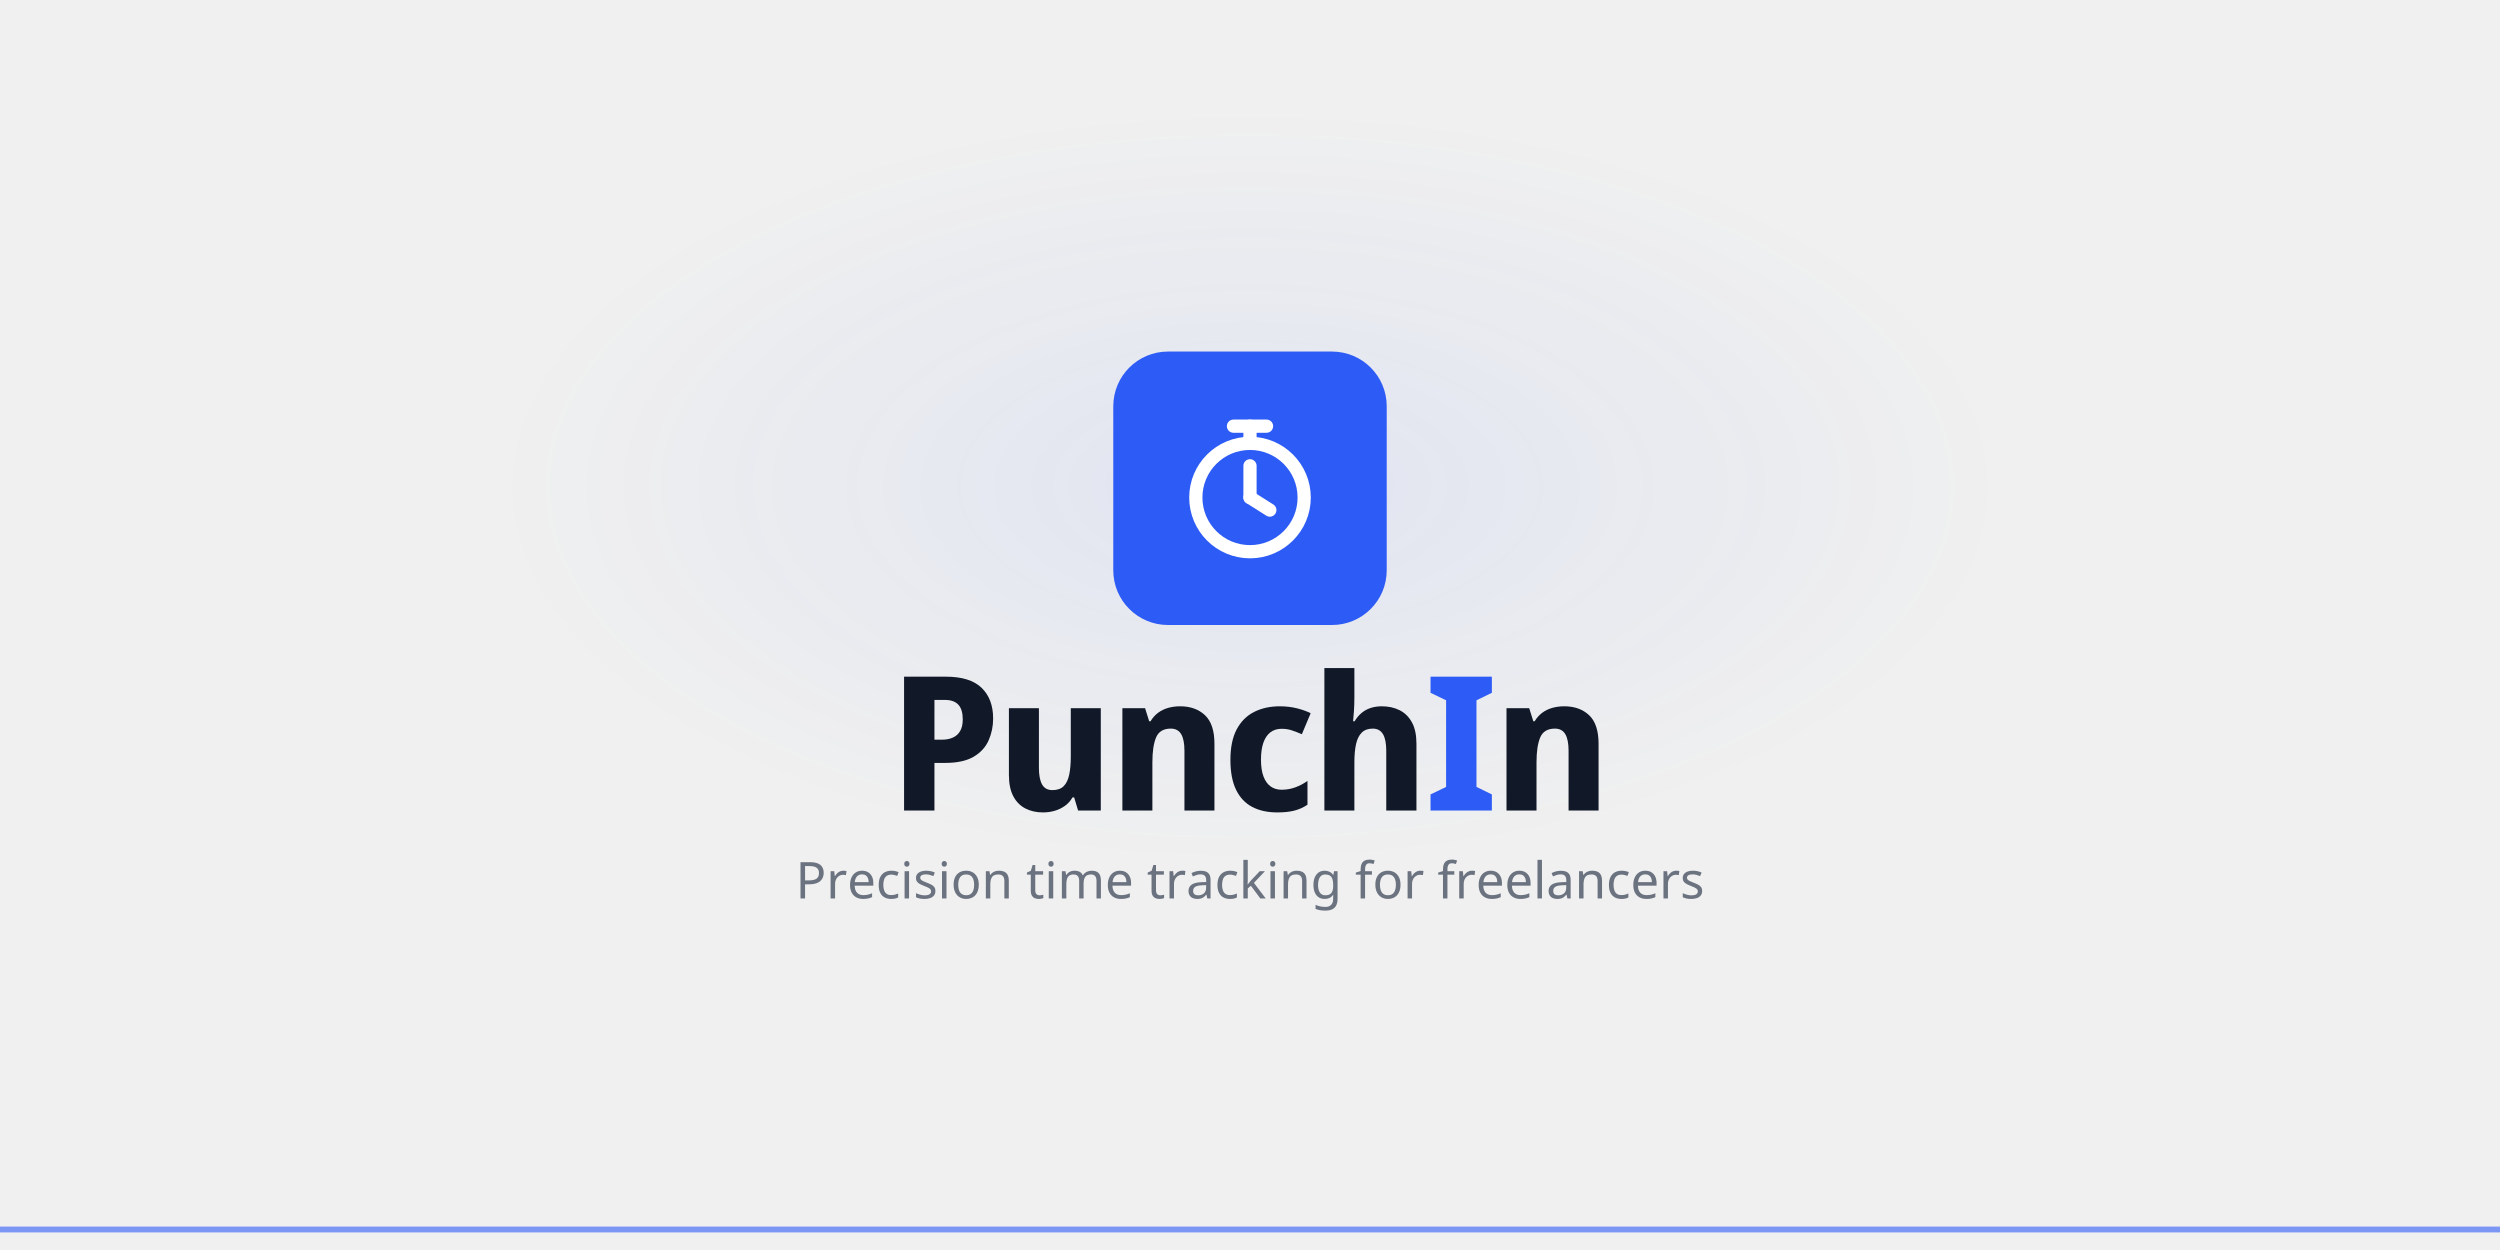
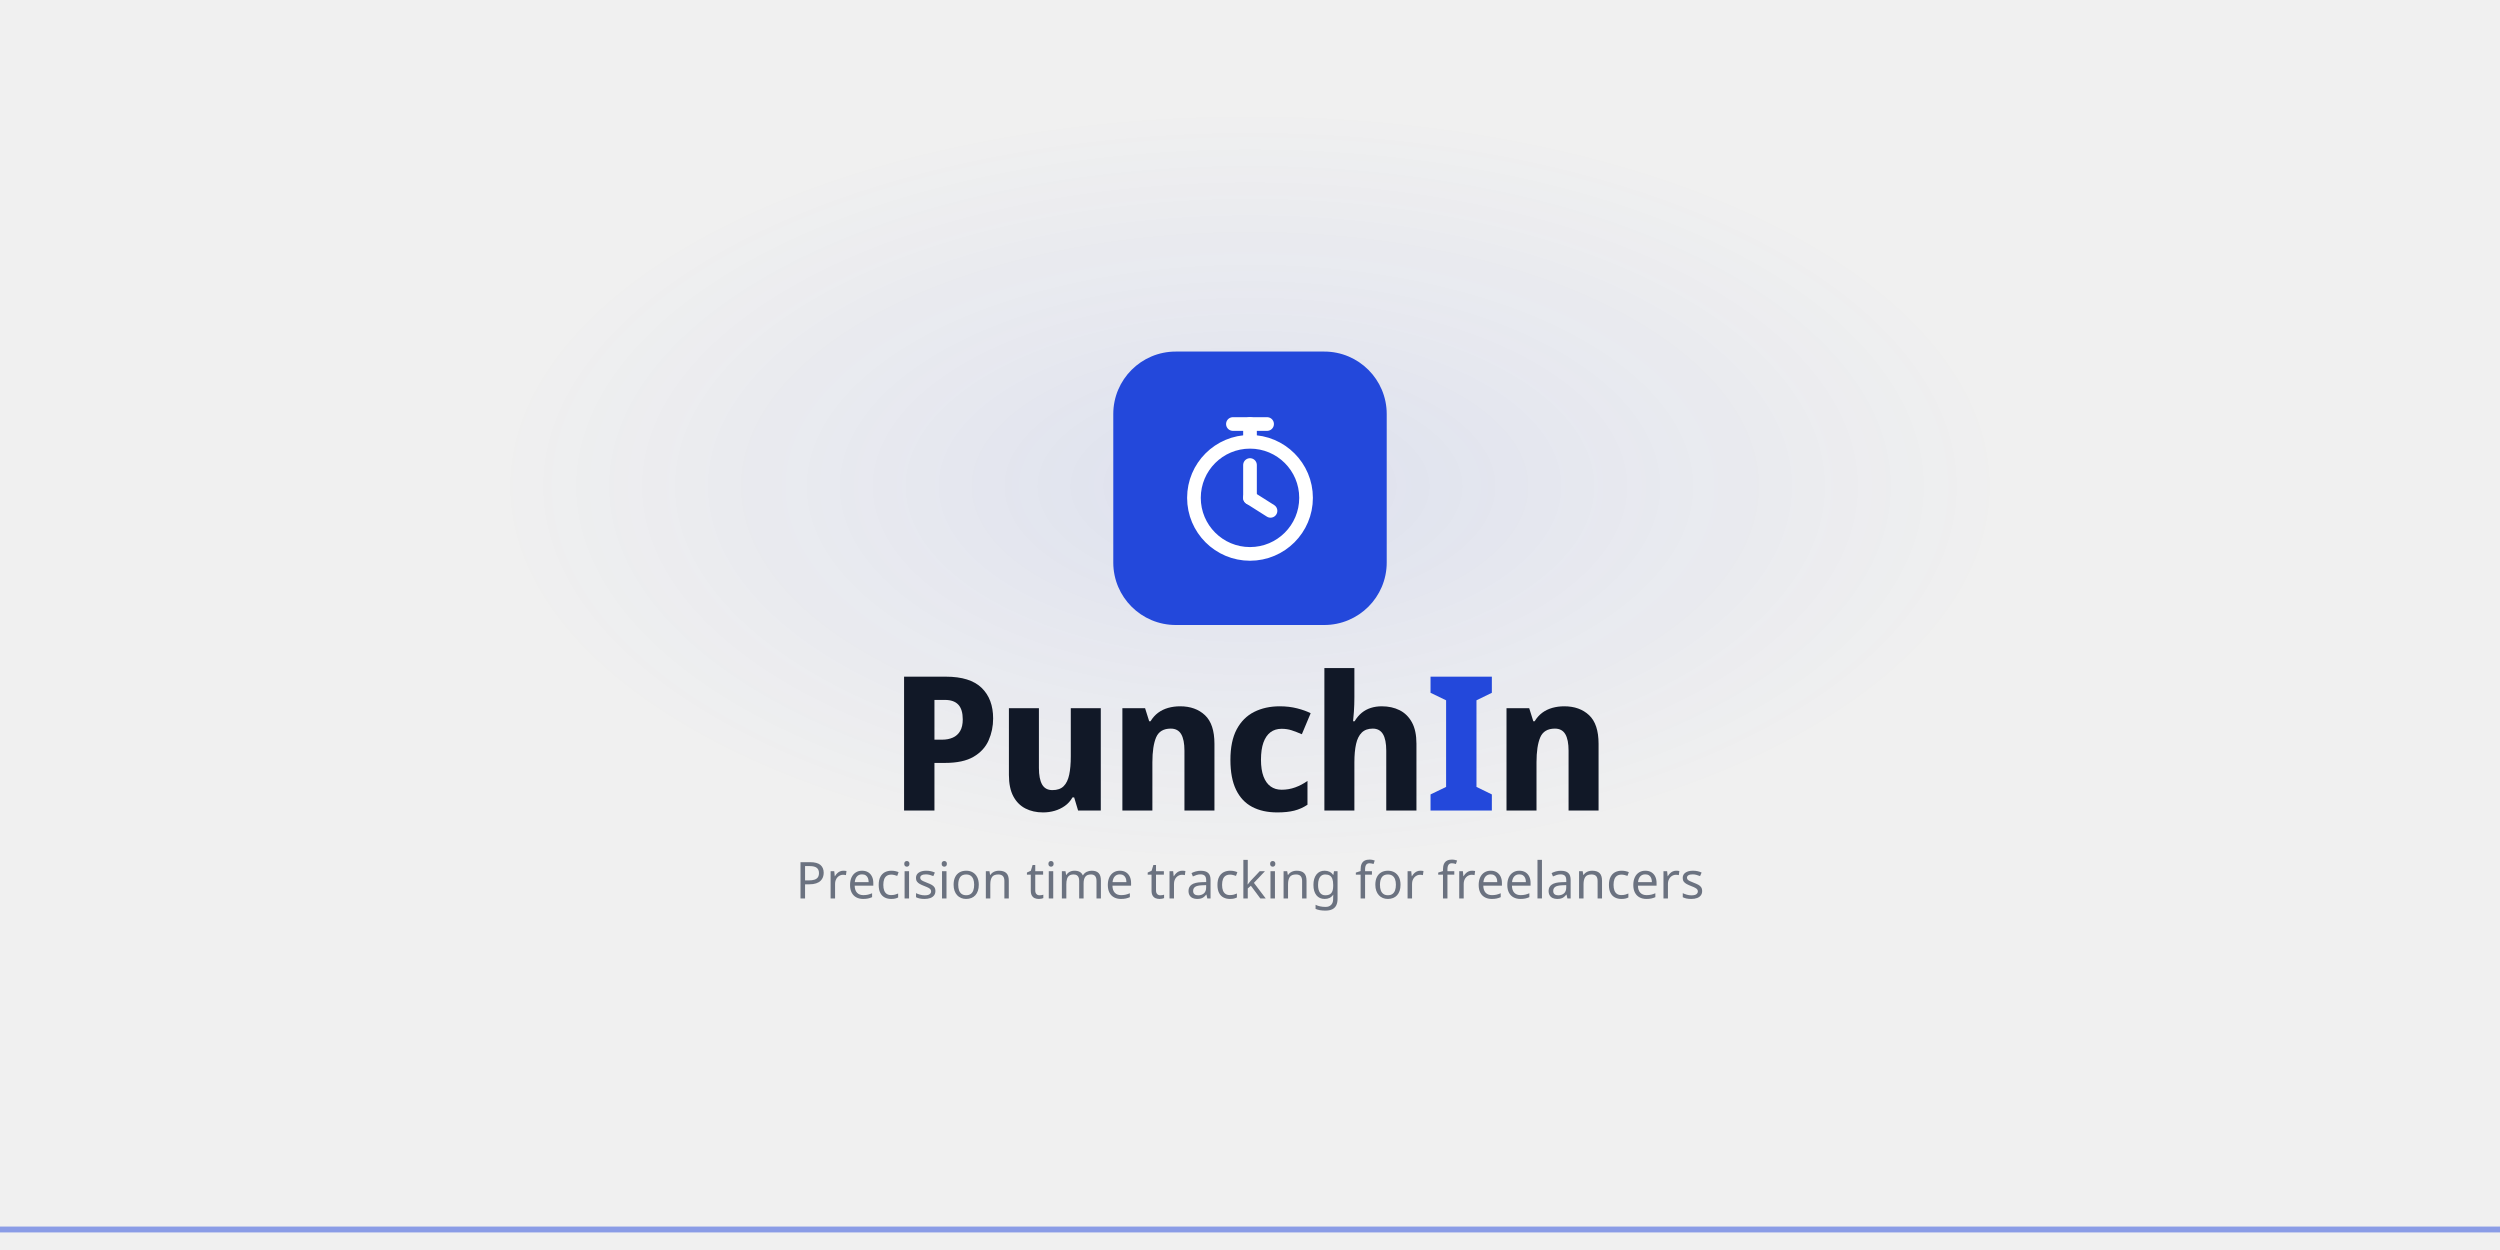
<svg xmlns="http://www.w3.org/2000/svg" viewBox="0 0 1280 640" width="1280" height="640">
  <defs>
    <radialGradient id="glow" cx="50%" cy="39%" r="30%">
-       <stop offset="0%" stop-color="#2D5BF5" stop-opacity="0.08" />
-       <stop offset="100%" stop-color="#2D5BF5" stop-opacity="0" />
+       <stop offset="0%" stop-color="#2348DB" stop-opacity="0.09" />
+       <stop offset="100%" stop-color="#2348DB" stop-opacity="0" />
    </radialGradient>
  </defs>
  <rect width="1280" height="640" fill="url(#glow)" />
-   <rect x="570" y="180" width="140" height="140" rx="28" fill="#2D5BF5" />
-   <g transform="translate(599.40 209.40) scale(3.3833)" fill="none" stroke="#FFFFFF" stroke-width="2" stroke-linecap="round" stroke-linejoin="round">
+   <rect x="570" y="180" width="140" height="140" rx="32" fill="#2348DB" />
+   <g transform="translate(598,208) scale(3.5)" fill="none" stroke="#FFFFFF" stroke-width="2" stroke-linecap="round" stroke-linejoin="round">
    <path d="M9.5 2.6h5" />
    <path d="M12 2.6v2.4" />
    <circle cx="12" cy="13.4" r="8.2" />
    <path d="M12 13.4V8.6" />
    <path d="M12 13.4l3 1.9" />
-     <circle cx="12" cy="13.4" r="0.9" fill="#FFFFFF" stroke="none" />
+     <circle cx="12" cy="13.4" r="0.6" fill="#FFFFFF" stroke="none" />
  </g>
-   <g fill="#111827">
-     <g transform="translate(455.30,415) scale(0.096,-0.096)">
+   <g transform="translate(455.30,415) scale(0.096,-0.096)">
+     <g fill="#111827">
      <path transform="translate(0.00,0)" d="M302 714Q431 714 492.5 654.5Q554 595 554 491Q554 429 530.0 374.5Q506 320 450.0 287.0Q394 254 297 254H241V0H79V714ZM297 590H241V378H282Q314 378 339.0 389.0Q364 400 378.0 424.0Q392 448 392 486Q392 539 368.5 564.5Q345 590 297 590Z" />
      <path transform="translate(572.17,0)" d="M556 546V0H435L414 70H405Q389 42 364.0 24.5Q339 7 309.5 -1.5Q280 -10 248 -10Q195 -10 154.0 11.0Q113 32 89.5 76.0Q66 120 66 190V546H226V227Q226 169 243.0 139.0Q260 109 298 109Q337 109 358.0 130.0Q379 151 387.5 191.0Q396 231 396 289V546Z" />
      <path transform="translate(1175.33,0)" d="M376 556Q458 556 508.5 508.5Q559 461 559 356V0H399V319Q399 378 381.5 407.5Q364 437 326 437Q268 437 248.0 390.5Q228 344 228 257V0H68V546H189L211 476H218Q235 504 258.5 521.5Q282 539 312.0 547.5Q342 556 376 556Z" />
      <path transform="translate(1778.50,0)" d="M291 -10Q213 -10 157.0 19.5Q101 49 71.0 111.0Q41 173 41 270Q41 370 74.5 433.0Q108 496 167.5 526.0Q227 556 304 556Q354 556 397.0 545.0Q440 534 469 519L422 407Q392 420 367.5 428.0Q343 436 314 436Q279 436 254.5 417.5Q230 399 217.0 362.5Q204 326 204 271Q204 217 217.5 181.5Q231 146 255.5 128.5Q280 111 314 111Q352 111 386.5 123.5Q421 136 452 158V31Q419 9 381.5 -0.5Q344 -10 291 -10Z" />
      <path transform="translate(2252.67,0)" d="M228 605Q228 565 225.5 528.0Q223 491 221 476H229Q246 504 267.5 521.5Q289 539 316.0 547.5Q343 556 374 556Q428 556 469.5 535.0Q511 514 535.0 470.147Q559 426.294 559 355.925V0H398V319Q398 378.457 380.327 407.729Q362.655 437 326 437Q289.025 437 267.513 416.0Q246 395 237.0 354.98Q228 314.96 228 257V0H68V760H228Z" />
-       <path transform="translate(2855.83,0)" d="M358 0H31V86L114 126V588L31 628V714H358V628L276 588V126L358 86Z" fill="#2D5BF5" />
      <path transform="translate(3224.00,0)" d="M376 556Q458 556 508.5 508.5Q559 461 559 356V0H399V319Q399 378 381.5 407.5Q364 437 326 437Q268 437 248.0 390.5Q228 344 228 257V0H68V546H189L211 476H218Q235 504 258.5 521.5Q282 539 312.0 547.5Q342 556 376 556Z" />
+     </g>
+     <g fill="#2348DB">
+       <path transform="translate(2855.83,0)" d="M358 0H31V86L114 126V588L31 628V714H358V628L276 588V126L358 86Z" />
    </g>
  </g>
  <g fill="#6B7280">
    <g transform="translate(407.33,460) scale(0.026,-0.026)">
      <path transform="translate(0.00,0)" d="M286 714Q426 714 490.0 659.0Q554 604 554 504Q554 460 539.5 419.5Q525 379 492.0 347.0Q459 315 404.0 296.5Q349 278 269 278H187V0H97V714ZM278 637H187V355H259Q327 355 372.0 369.5Q417 384 439.0 416.0Q461 448 461 500Q461 569 417.0 603.0Q373 637 278 637Z" />
      <path transform="translate(605.00,0)" d="M335 546Q350 546 367.5 544.5Q385 543 398 540L387 459Q374 462 358.5 464.0Q343 466 329 466Q298 466 270.0 453.0Q242 440 220.0 416.5Q198 393 185.5 360.0Q173 327 173 286V0H85V536H157L167 438H171Q188 468 212.0 492.5Q236 517 267.0 531.5Q298 546 335 546Z" />
      <path transform="translate(1018.00,0)" d="M292 546Q361 546 410.5 516.0Q460 486 486.5 431.5Q513 377 513 304V251H146Q148 160 192.5 112.5Q237 65 317 65Q368 65 407.5 74.5Q447 84 489 102V25Q448 7 408.0 -1.5Q368 -10 313 -10Q237 -10 178.5 21.0Q120 52 87.5 113.5Q55 175 55 264Q55 352 84.5 415.0Q114 478 167.5 512.0Q221 546 292 546ZM291 474Q228 474 191.5 433.5Q155 393 148 321H421Q421 367 407.0 401.0Q393 435 364.5 454.5Q336 474 291 474Z" />
      <path transform="translate(1582.00,0)" d="M300 -10Q229 -10 173.5 19.0Q118 48 86.5 109.0Q55 170 55 265Q55 364 88.0 426.0Q121 488 177.5 517.0Q234 546 306 546Q347 546 385.0 537.5Q423 529 447 517L420 444Q396 453 364.0 461.0Q332 469 304 469Q250 469 215.0 446.0Q180 423 163.0 378.0Q146 333 146 266Q146 202 163.0 157.0Q180 112 214.0 89.0Q248 66 299 66Q343 66 376.5 75.0Q410 84 438 97V19Q411 5 378.5 -2.5Q346 -10 300 -10Z" />
      <path transform="translate(2062.00,0)" d="M173 536V0H85V536ZM130 737Q150 737 165.5 723.5Q181 710 181 681Q181 653 165.5 639.0Q150 625 130 625Q108 625 93.0 639.0Q78 653 78 681Q78 710 93.0 723.5Q108 737 130 737Z" />
      <path transform="translate(2320.00,0)" d="M434 148Q434 96 408.0 61.0Q382 26 334.0 8.0Q286 -10 220 -10Q164 -10 123.5 -1.0Q83 8 52 24V104Q84 88 129.5 74.5Q175 61 222 61Q289 61 319.0 82.5Q349 104 349 140Q349 160 338.0 176.0Q327 192 298.5 208.0Q270 224 217 244Q165 264 128.0 284.0Q91 304 71.0 332.0Q51 360 51 404Q51 472 106.5 509.0Q162 546 252 546Q301 546 343.5 536.5Q386 527 423 510L393 440Q359 454 322.0 464.0Q285 474 246 474Q192 474 163.5 456.5Q135 439 135 409Q135 387 148.0 371.5Q161 356 191.5 341.5Q222 327 273 307Q324 288 360.0 268.0Q396 248 415.0 219.5Q434 191 434 148Z" />
      <path transform="translate(2799.00,0)" d="M173 536V0H85V536ZM130 737Q150 737 165.5 723.5Q181 710 181 681Q181 653 165.5 639.0Q150 625 130 625Q108 625 93.0 639.0Q78 653 78 681Q78 710 93.0 723.5Q108 737 130 737Z" />
      <path transform="translate(3057.00,0)" d="M551 269Q551 202 533.5 150.5Q516 99 483.5 63.0Q451 27 404.5 8.5Q358 -10 301 -10Q248 -10 203.0 8.5Q158 27 125.0 63.0Q92 99 73.5 150.5Q55 202 55 269Q55 358 85.0 419.5Q115 481 171.0 513.5Q227 546 304 546Q377 546 432.5 513.5Q488 481 519.5 419.5Q551 358 551 269ZM146 269Q146 206 162.5 159.5Q179 113 214.0 88.0Q249 63 303 63Q357 63 392.0 88.0Q427 113 443.5 159.5Q460 206 460 269Q460 333 443.0 378.0Q426 423 391.5 447.5Q357 472 302 472Q220 472 183.0 418.0Q146 364 146 269Z" />
      <path transform="translate(3662.00,0)" d="M343 546Q439 546 488.0 499.5Q537 453 537 349V0H450V343Q450 408 421.0 440.0Q392 472 330 472Q241 472 207.0 422.0Q173 372 173 278V0H85V536H156L169 463H174Q192 491 218.5 509.5Q245 528 277.0 537.0Q309 546 343 546Z" />
      <path transform="translate(4540.00,0)" d="M264 62Q284 62 305.0 65.5Q326 69 339 73V6Q325 -1 299.0 -5.5Q273 -10 249 -10Q207 -10 171.5 4.5Q136 19 114.0 55.0Q92 91 92 156V468H16V510L93 545L128 659H180V536H335V468H180V158Q180 109 203.5 85.5Q227 62 264 62Z" />
      <path transform="translate(4901.00,0)" d="M173 536V0H85V536ZM130 737Q150 737 165.5 723.5Q181 710 181 681Q181 653 165.5 639.0Q150 625 130 625Q108 625 93.0 639.0Q78 653 78 681Q78 710 93.0 723.5Q108 737 130 737Z" />
      <path transform="translate(5159.00,0)" d="M673 546Q764 546 809.0 499.5Q854 453 854 349V0H767V345Q767 408 740.5 440.0Q714 472 658 472Q580 472 546.5 427.0Q513 382 513 296V0H426V345Q426 387 414.0 415.5Q402 444 378.0 458.0Q354 472 316 472Q262 472 231.0 449.5Q200 427 186.5 384.0Q173 341 173 278V0H85V536H156L169 463H174Q191 491 215.5 509.5Q240 528 270.0 537.0Q300 546 332 546Q394 546 435.5 524.0Q477 502 496 456H501Q528 502 574.5 524.0Q621 546 673 546Z" />
      <path transform="translate(6094.00,0)" d="M292 546Q361 546 410.5 516.0Q460 486 486.5 431.5Q513 377 513 304V251H146Q148 160 192.5 112.5Q237 65 317 65Q368 65 407.5 74.5Q447 84 489 102V25Q448 7 408.0 -1.5Q368 -10 313 -10Q237 -10 178.5 21.0Q120 52 87.5 113.5Q55 175 55 264Q55 352 84.5 415.0Q114 478 167.5 512.0Q221 546 292 546ZM291 474Q228 474 191.5 433.5Q155 393 148 321H421Q421 367 407.0 401.0Q393 435 364.5 454.5Q336 474 291 474Z" />
      <path transform="translate(6918.00,0)" d="M264 62Q284 62 305.0 65.5Q326 69 339 73V6Q325 -1 299.0 -5.5Q273 -10 249 -10Q207 -10 171.5 4.5Q136 19 114.0 55.0Q92 91 92 156V468H16V510L93 545L128 659H180V536H335V468H180V158Q180 109 203.5 85.5Q227 62 264 62Z" />
      <path transform="translate(7279.00,0)" d="M335 546Q350 546 367.5 544.5Q385 543 398 540L387 459Q374 462 358.5 464.0Q343 466 329 466Q298 466 270.0 453.0Q242 440 220.0 416.5Q198 393 185.5 360.0Q173 327 173 286V0H85V536H157L167 438H171Q188 468 212.0 492.5Q236 517 267.0 531.5Q298 546 335 546Z" />
      <path transform="translate(7692.00,0)" d="M288 545Q386 545 433.0 502.0Q480 459 480 365V0H416L399 76H395Q372 47 347.5 27.5Q323 8 291.5 -1.0Q260 -10 215 -10Q167 -10 128.5 7.0Q90 24 68.0 59.5Q46 95 46 149Q46 229 109.0 272.5Q172 316 303 320L394 323V355Q394 422 365.0 448.0Q336 474 283 474Q241 474 203.0 461.5Q165 449 132 433L105 499Q140 518 188.0 531.5Q236 545 288 545ZM314 259Q214 255 175.5 227.0Q137 199 137 148Q137 103 164.5 82.0Q192 61 235 61Q303 61 348.0 98.5Q393 136 393 214V262Z" />
      <path transform="translate(8253.00,0)" d="M300 -10Q229 -10 173.5 19.0Q118 48 86.5 109.0Q55 170 55 265Q55 364 88.0 426.0Q121 488 177.5 517.0Q234 546 306 546Q347 546 385.0 537.5Q423 529 447 517L420 444Q396 453 364.0 461.0Q332 469 304 469Q250 469 215.0 446.0Q180 423 163.0 378.0Q146 333 146 266Q146 202 163.0 157.0Q180 112 214.0 89.0Q248 66 299 66Q343 66 376.5 75.0Q410 84 438 97V19Q411 5 378.5 -2.5Q346 -10 300 -10Z" />
      <path transform="translate(8733.00,0)" d="M172 363Q172 347 170.5 321.0Q169 295 168 276H172Q178 284 190.0 299.0Q202 314 214.5 329.5Q227 345 236 355L407 536H510L293 307L525 0H419L233 250L172 197V0H85V760H172Z" />
      <path transform="translate(9267.00,0)" d="M173 536V0H85V536ZM130 737Q150 737 165.5 723.5Q181 710 181 681Q181 653 165.5 639.0Q150 625 130 625Q108 625 93.0 639.0Q78 653 78 681Q78 710 93.0 723.5Q108 737 130 737Z" />
      <path transform="translate(9525.00,0)" d="M343 546Q439 546 488.0 499.5Q537 453 537 349V0H450V343Q450 408 421.0 440.0Q392 472 330 472Q241 472 207.0 422.0Q173 372 173 278V0H85V536H156L169 463H174Q192 491 218.5 509.5Q245 528 277.0 537.0Q309 546 343 546Z" />
      <path transform="translate(10143.00,0)" d="M275 546Q328 546 370.5 526.0Q413 506 443 465H448L460 536H530V-9Q530 -85 504.0 -136.5Q478 -188 425.0 -214.0Q372 -240 290 -240Q232 -240 183.5 -231.5Q135 -223 97 -206V-125Q135 -145 186.0 -156.0Q237 -167 295 -167Q364 -167 403.5 -126.5Q443 -86 443 -16V5Q443 17 444.0 39.5Q445 62 446 71H442Q414 30 372.5 10.0Q331 -10 276 -10Q172 -10 113.5 63.0Q55 136 55 267Q55 395 113.5 470.5Q172 546 275 546ZM287 472Q242 472 210.5 448.0Q179 424 162.5 378.0Q146 332 146 266Q146 167 182.5 114.5Q219 62 289 62Q330 62 359.0 72.5Q388 83 407.0 105.5Q426 128 435.0 163.0Q444 198 444 246V267Q444 340 427.5 385.0Q411 430 376.0 451.0Q341 472 287 472Z" />
      <path transform="translate(11018.00,0)" d="M332 468H197V0H109V468H15V509L109 539V570Q109 639 129.5 682.0Q150 725 189.0 745.0Q228 765 283 765Q315 765 341.5 759.5Q368 754 387 747L364 678Q348 683 327.0 688.0Q306 693 284 693Q240 693 218.5 663.5Q197 634 197 571V536H332Z" />
      <path transform="translate(11362.00,0)" d="M551 269Q551 202 533.5 150.5Q516 99 483.5 63.0Q451 27 404.5 8.5Q358 -10 301 -10Q248 -10 203.0 8.5Q158 27 125.0 63.0Q92 99 73.5 150.5Q55 202 55 269Q55 358 85.0 419.5Q115 481 171.0 513.5Q227 546 304 546Q377 546 432.5 513.5Q488 481 519.5 419.5Q551 358 551 269ZM146 269Q146 206 162.5 159.5Q179 113 214.0 88.0Q249 63 303 63Q357 63 392.0 88.0Q427 113 443.5 159.5Q460 206 460 269Q460 333 443.0 378.0Q426 423 391.5 447.5Q357 472 302 472Q220 472 183.0 418.0Q146 364 146 269Z" />
      <path transform="translate(11967.00,0)" d="M335 546Q350 546 367.5 544.5Q385 543 398 540L387 459Q374 462 358.5 464.0Q343 466 329 466Q298 466 270.0 453.0Q242 440 220.0 416.5Q198 393 185.5 360.0Q173 327 173 286V0H85V536H157L167 438H171Q188 468 212.0 492.5Q236 517 267.0 531.5Q298 546 335 546Z" />
      <path transform="translate(12640.00,0)" d="M332 468H197V0H109V468H15V509L109 539V570Q109 639 129.5 682.0Q150 725 189.0 745.0Q228 765 283 765Q315 765 341.5 759.5Q368 754 387 747L364 678Q348 683 327.0 688.0Q306 693 284 693Q240 693 218.5 663.5Q197 634 197 571V536H332Z" />
      <path transform="translate(12984.00,0)" d="M335 546Q350 546 367.5 544.5Q385 543 398 540L387 459Q374 462 358.5 464.0Q343 466 329 466Q298 466 270.0 453.0Q242 440 220.0 416.5Q198 393 185.5 360.0Q173 327 173 286V0H85V536H157L167 438H171Q188 468 212.0 492.5Q236 517 267.0 531.5Q298 546 335 546Z" />
      <path transform="translate(13397.00,0)" d="M292 546Q361 546 410.5 516.0Q460 486 486.5 431.5Q513 377 513 304V251H146Q148 160 192.5 112.5Q237 65 317 65Q368 65 407.5 74.5Q447 84 489 102V25Q448 7 408.0 -1.5Q368 -10 313 -10Q237 -10 178.5 21.0Q120 52 87.5 113.5Q55 175 55 264Q55 352 84.5 415.0Q114 478 167.5 512.0Q221 546 292 546ZM291 474Q228 474 191.5 433.5Q155 393 148 321H421Q421 367 407.0 401.0Q393 435 364.5 454.5Q336 474 291 474Z" />
      <path transform="translate(13961.00,0)" d="M292 546Q361 546 410.5 516.0Q460 486 486.5 431.5Q513 377 513 304V251H146Q148 160 192.5 112.5Q237 65 317 65Q368 65 407.5 74.5Q447 84 489 102V25Q448 7 408.0 -1.5Q368 -10 313 -10Q237 -10 178.5 21.0Q120 52 87.5 113.5Q55 175 55 264Q55 352 84.5 415.0Q114 478 167.5 512.0Q221 546 292 546ZM291 474Q228 474 191.5 433.5Q155 393 148 321H421Q421 367 407.0 401.0Q393 435 364.5 454.5Q336 474 291 474Z" />
      <path transform="translate(14525.00,0)" d="M173 0H85V760H173Z" />
      <path transform="translate(14783.00,0)" d="M288 545Q386 545 433.0 502.0Q480 459 480 365V0H416L399 76H395Q372 47 347.5 27.5Q323 8 291.5 -1.0Q260 -10 215 -10Q167 -10 128.5 7.0Q90 24 68.0 59.5Q46 95 46 149Q46 229 109.0 272.5Q172 316 303 320L394 323V355Q394 422 365.0 448.0Q336 474 283 474Q241 474 203.0 461.5Q165 449 132 433L105 499Q140 518 188.0 531.5Q236 545 288 545ZM314 259Q214 255 175.5 227.0Q137 199 137 148Q137 103 164.5 82.0Q192 61 235 61Q303 61 348.0 98.5Q393 136 393 214V262Z" />
      <path transform="translate(15344.00,0)" d="M343 546Q439 546 488.0 499.5Q537 453 537 349V0H450V343Q450 408 421.0 440.0Q392 472 330 472Q241 472 207.0 422.0Q173 372 173 278V0H85V536H156L169 463H174Q192 491 218.5 509.5Q245 528 277.0 537.0Q309 546 343 546Z" />
      <path transform="translate(15962.00,0)" d="M300 -10Q229 -10 173.5 19.0Q118 48 86.5 109.0Q55 170 55 265Q55 364 88.0 426.0Q121 488 177.5 517.0Q234 546 306 546Q347 546 385.0 537.5Q423 529 447 517L420 444Q396 453 364.0 461.0Q332 469 304 469Q250 469 215.0 446.0Q180 423 163.0 378.0Q146 333 146 266Q146 202 163.0 157.0Q180 112 214.0 89.0Q248 66 299 66Q343 66 376.5 75.0Q410 84 438 97V19Q411 5 378.5 -2.5Q346 -10 300 -10Z" />
      <path transform="translate(16442.00,0)" d="M292 546Q361 546 410.5 516.0Q460 486 486.5 431.5Q513 377 513 304V251H146Q148 160 192.5 112.5Q237 65 317 65Q368 65 407.5 74.5Q447 84 489 102V25Q448 7 408.0 -1.5Q368 -10 313 -10Q237 -10 178.5 21.0Q120 52 87.5 113.5Q55 175 55 264Q55 352 84.5 415.0Q114 478 167.5 512.0Q221 546 292 546ZM291 474Q228 474 191.5 433.5Q155 393 148 321H421Q421 367 407.0 401.0Q393 435 364.5 454.5Q336 474 291 474Z" />
      <path transform="translate(17006.00,0)" d="M335 546Q350 546 367.5 544.5Q385 543 398 540L387 459Q374 462 358.5 464.0Q343 466 329 466Q298 466 270.0 453.0Q242 440 220.0 416.5Q198 393 185.5 360.0Q173 327 173 286V0H85V536H157L167 438H171Q188 468 212.0 492.5Q236 517 267.0 531.5Q298 546 335 546Z" />
      <path transform="translate(17419.00,0)" d="M434 148Q434 96 408.0 61.0Q382 26 334.0 8.0Q286 -10 220 -10Q164 -10 123.5 -1.0Q83 8 52 24V104Q84 88 129.5 74.5Q175 61 222 61Q289 61 319.0 82.5Q349 104 349 140Q349 160 338.0 176.0Q327 192 298.5 208.0Q270 224 217 244Q165 264 128.0 284.0Q91 304 71.0 332.0Q51 360 51 404Q51 472 106.5 509.0Q162 546 252 546Q301 546 343.5 536.5Q386 527 423 510L393 440Q359 454 322.0 464.0Q285 474 246 474Q192 474 163.5 456.5Q135 439 135 409Q135 387 148.0 371.5Q161 356 191.5 341.5Q222 327 273 307Q324 288 360.0 268.0Q396 248 415.0 219.5Q434 191 434 148Z" />
    </g>
  </g>
-   <rect x="0" y="628" width="1280" height="3" fill="#2D5BF5" opacity="0.6" />
+   <rect x="0" y="628" width="1280" height="3" fill="#2348DB" opacity="0.5" />
</svg>
